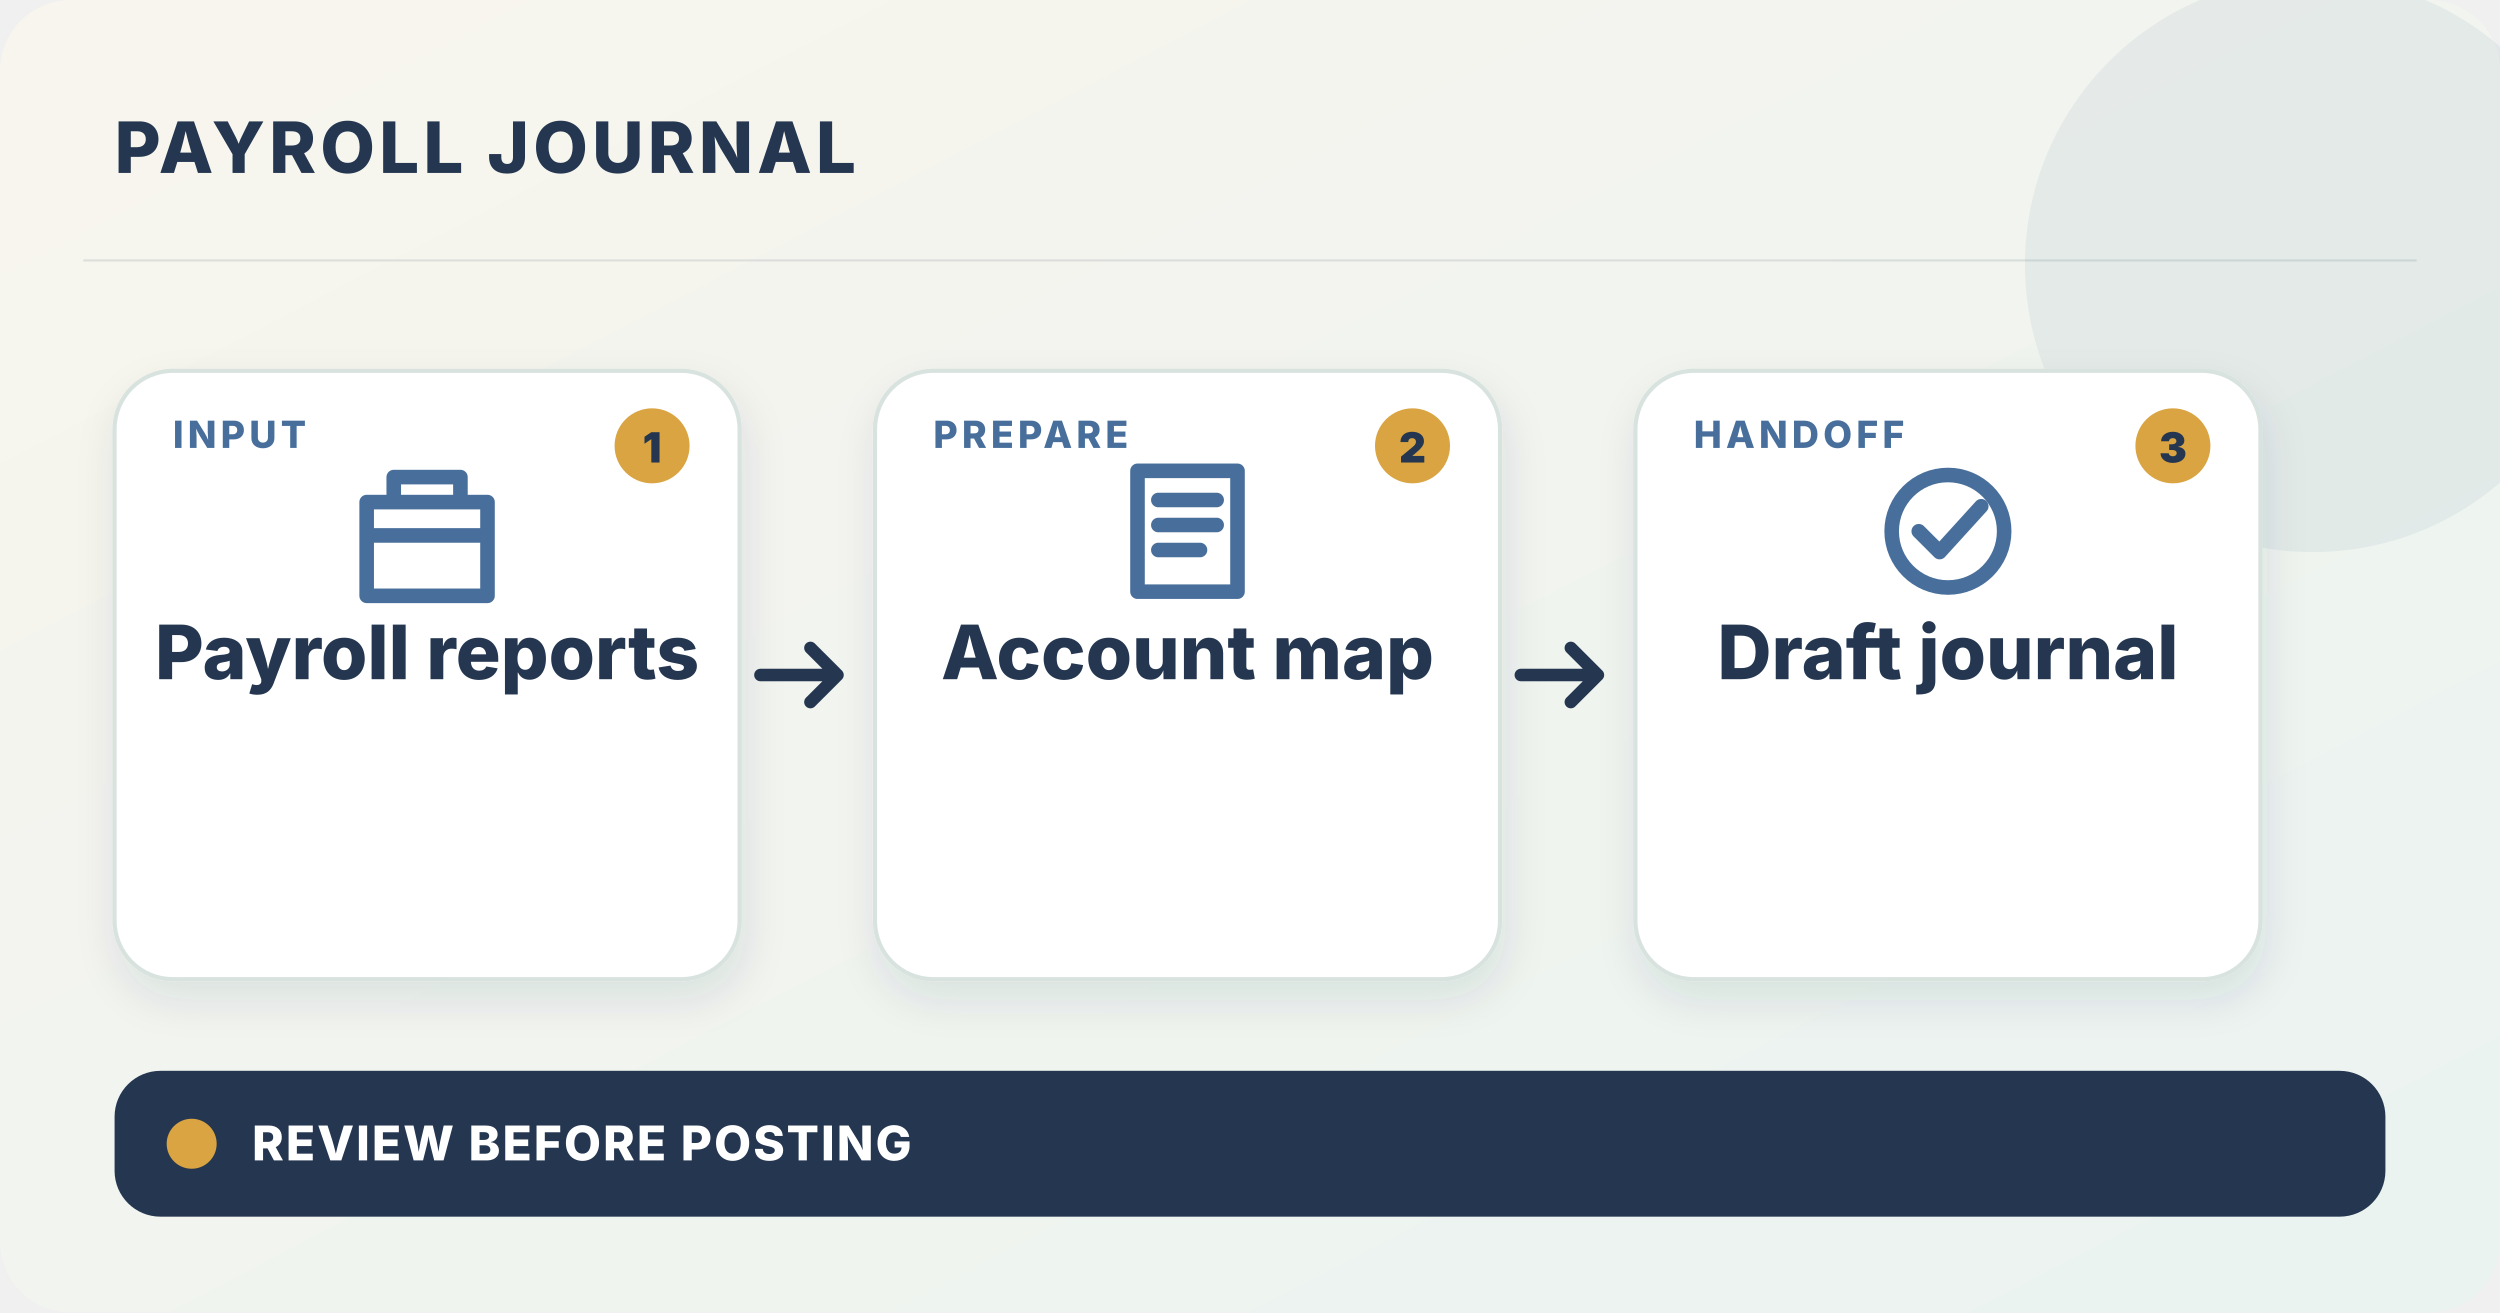
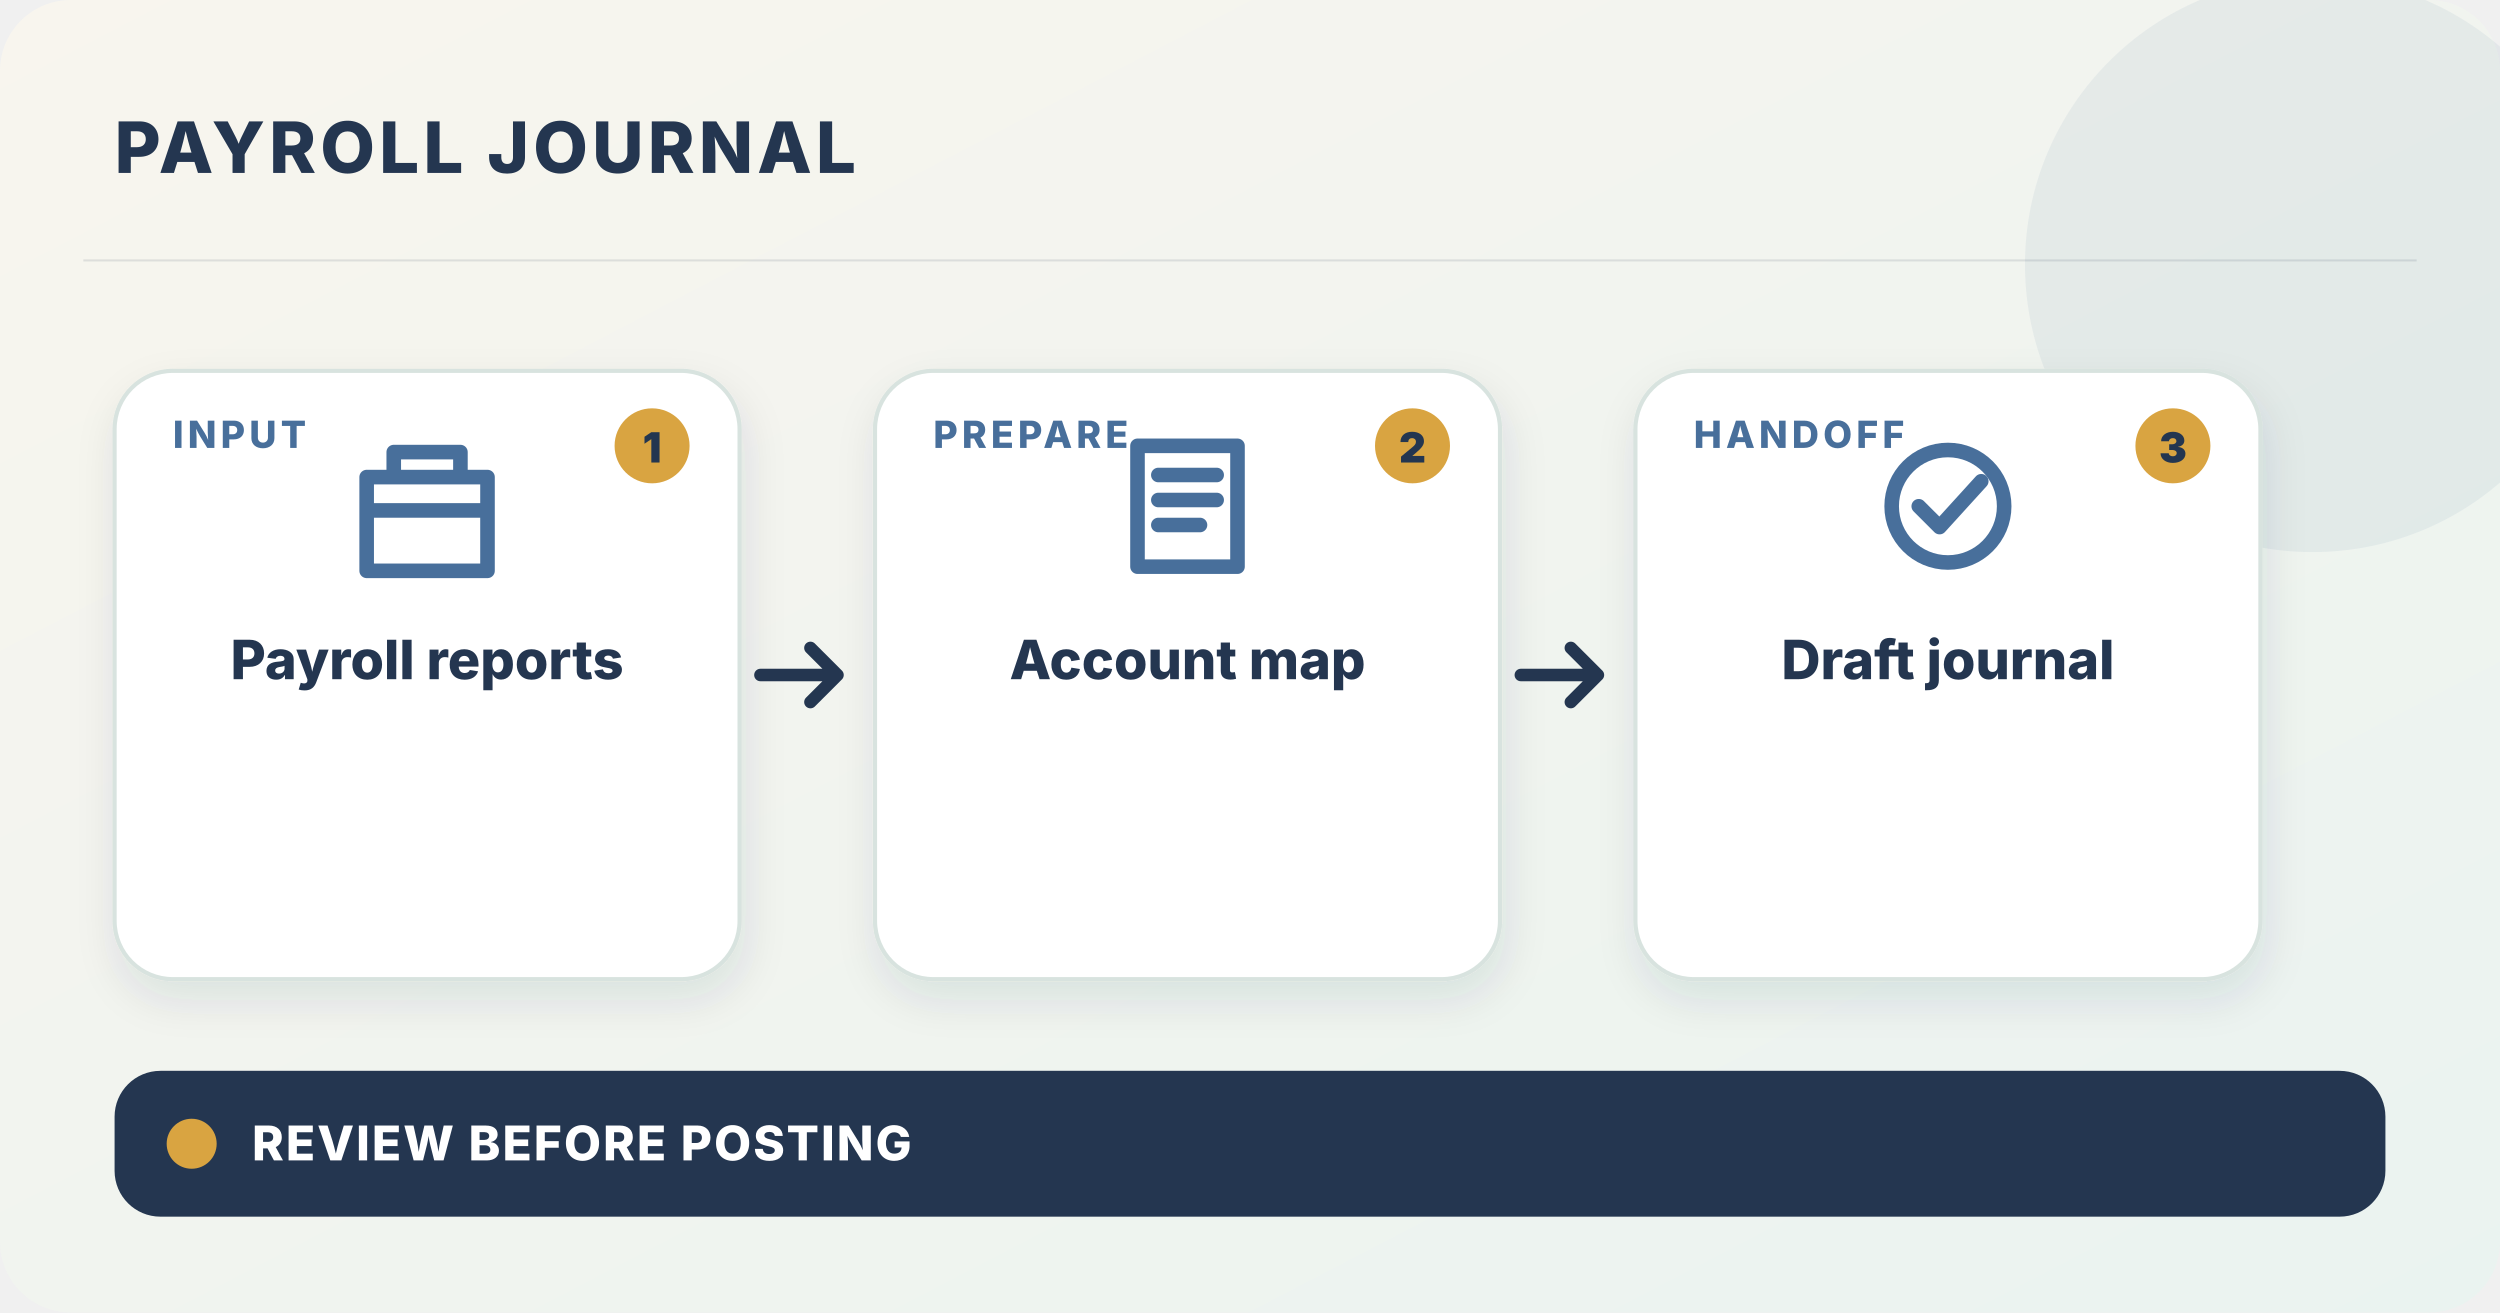
<svg xmlns="http://www.w3.org/2000/svg" viewBox="0 0 1200 630" role="img" aria-labelledby="title desc">
  <defs>
    <linearGradient id="bg" x1="0" y1="0" x2="1" y2="1">
      <stop stop-color="#F8F5EE" />
      <stop offset="1" stop-color="#EAF3F0" />
    </linearGradient>
    <filter id="shadow" x="-20%" y="-20%" width="140%" height="160%">
      <feDropShadow dy="9" stdDeviation="10" flood-color="#243650" flood-opacity=".10" />
    </filter>
-     <style>.title{font:800 34px Inter,Arial,sans-serif;letter-spacing:2px;fill:#243650}.meta{font:800 18px Inter,Arial,sans-serif;letter-spacing:2px;fill:#486F9B}.step{font:800 36px Inter,Arial,sans-serif;fill:#243650}.card{fill:#fff;stroke:#D8E3DF;stroke-width:2;filter:url(#shadow)}.icon{fill:none;stroke:#486F9B;stroke-width:7;stroke-linecap:round;stroke-linejoin:round}.arrow{fill:none;stroke:#243650;stroke-width:6;stroke-linecap:round;stroke-linejoin:round}.num-bg{fill:#D9A441}.num{font:900 20px Inter,Arial,sans-serif;fill:#243650}.note{font:800 23px Inter,Arial,sans-serif;letter-spacing:1px;fill:#fff}</style>
+     <style>.title{font:800 34px Inter,Arial,sans-serif;letter-spacing:2px;fill:#243650}.meta{font:800 18px Inter,Arial,sans-serif;letter-spacing:2px;fill:#486F9B}.step{font:800 26px Inter,Arial,sans-serif;fill:#243650}.card{fill:#fff;stroke:#D8E3DF;stroke-width:2;filter:url(#shadow)}.icon{fill:none;stroke:#486F9B;stroke-width:7;stroke-linecap:round;stroke-linejoin:round}.arrow{fill:none;stroke:#243650;stroke-width:6;stroke-linecap:round;stroke-linejoin:round}.num-bg{fill:#D9A441}.num{font:900 20px Inter,Arial,sans-serif;fill:#243650}.note{font:800 23px Inter,Arial,sans-serif;letter-spacing:1px;fill:#fff}</style>
  </defs>
  <rect width="1200" height="630" rx="34" fill="url(#bg)" />
  <circle cx="1110" cy="127" r="138" fill="#486F9B" opacity=".08" />
  <path d="M40 125h1120" stroke="#243650" stroke-opacity=".12" />
  <text x="55" y="83" class="title">PAYROLL JOURNAL</text>
  <g>
    <rect x="55" y="178" width="300" height="292" rx="28" class="card" />
    <text x="83" y="215" class="meta">INPUT</text>
-     <g class="icon">
+     <g class="icon" transform="translate(0 -12)">
      <path d="M176 241h58v45h-58z M189 241v-12h32v12 M176 257h58" />
    </g>
    <text x="205" y="326" text-anchor="middle" class="step">Payroll reports</text>
    <circle cx="313" cy="214" r="18" class="num-bg" />
    <text x="313" y="222" text-anchor="middle" class="num">1</text>
  </g>
  <g>
    <rect x="420" y="178" width="300" height="292" rx="28" class="card" />
    <text x="448" y="215" class="meta">PREPARE</text>
-     <g class="icon">
+     <g class="icon" transform="translate(0 -12)">
      <path d="M546 226h48v58h-48z M556 240h28 M556 252h28 M556 264h20" />
    </g>
    <text x="570" y="326" text-anchor="middle" class="step">Account map</text>
    <circle cx="678" cy="214" r="18" class="num-bg" />
    <text x="678" y="222" text-anchor="middle" class="num">2</text>
  </g>
  <g>
    <rect x="785" y="178" width="300" height="292" rx="28" class="card" />
    <text x="813" y="215" class="meta">HANDOFF</text>
-     <g class="icon">
+     <g class="icon" transform="translate(0 -12)">
      <circle cx="935" cy="255" r="27" />
      <path d="M921 255l10 10 20-22" />
    </g>
    <text x="935" y="326" text-anchor="middle" class="step">Draft journal</text>
    <circle cx="1043" cy="214" r="18" class="num-bg" />
    <text x="1043" y="222" text-anchor="middle" class="num">3</text>
  </g>
  <path d="M365 324h37m-13-13 13 13-13 13 M730 324h37m-13-13 13 13-13 13" class="arrow" />
  <rect x="55" y="514" width="1090" height="70" rx="22" fill="#243650" />
  <circle cx="92" cy="549" r="12" fill="#D9A441" />
  <text x="121" y="557" class="note">REVIEW BEFORE POSTING</text>
</svg>
